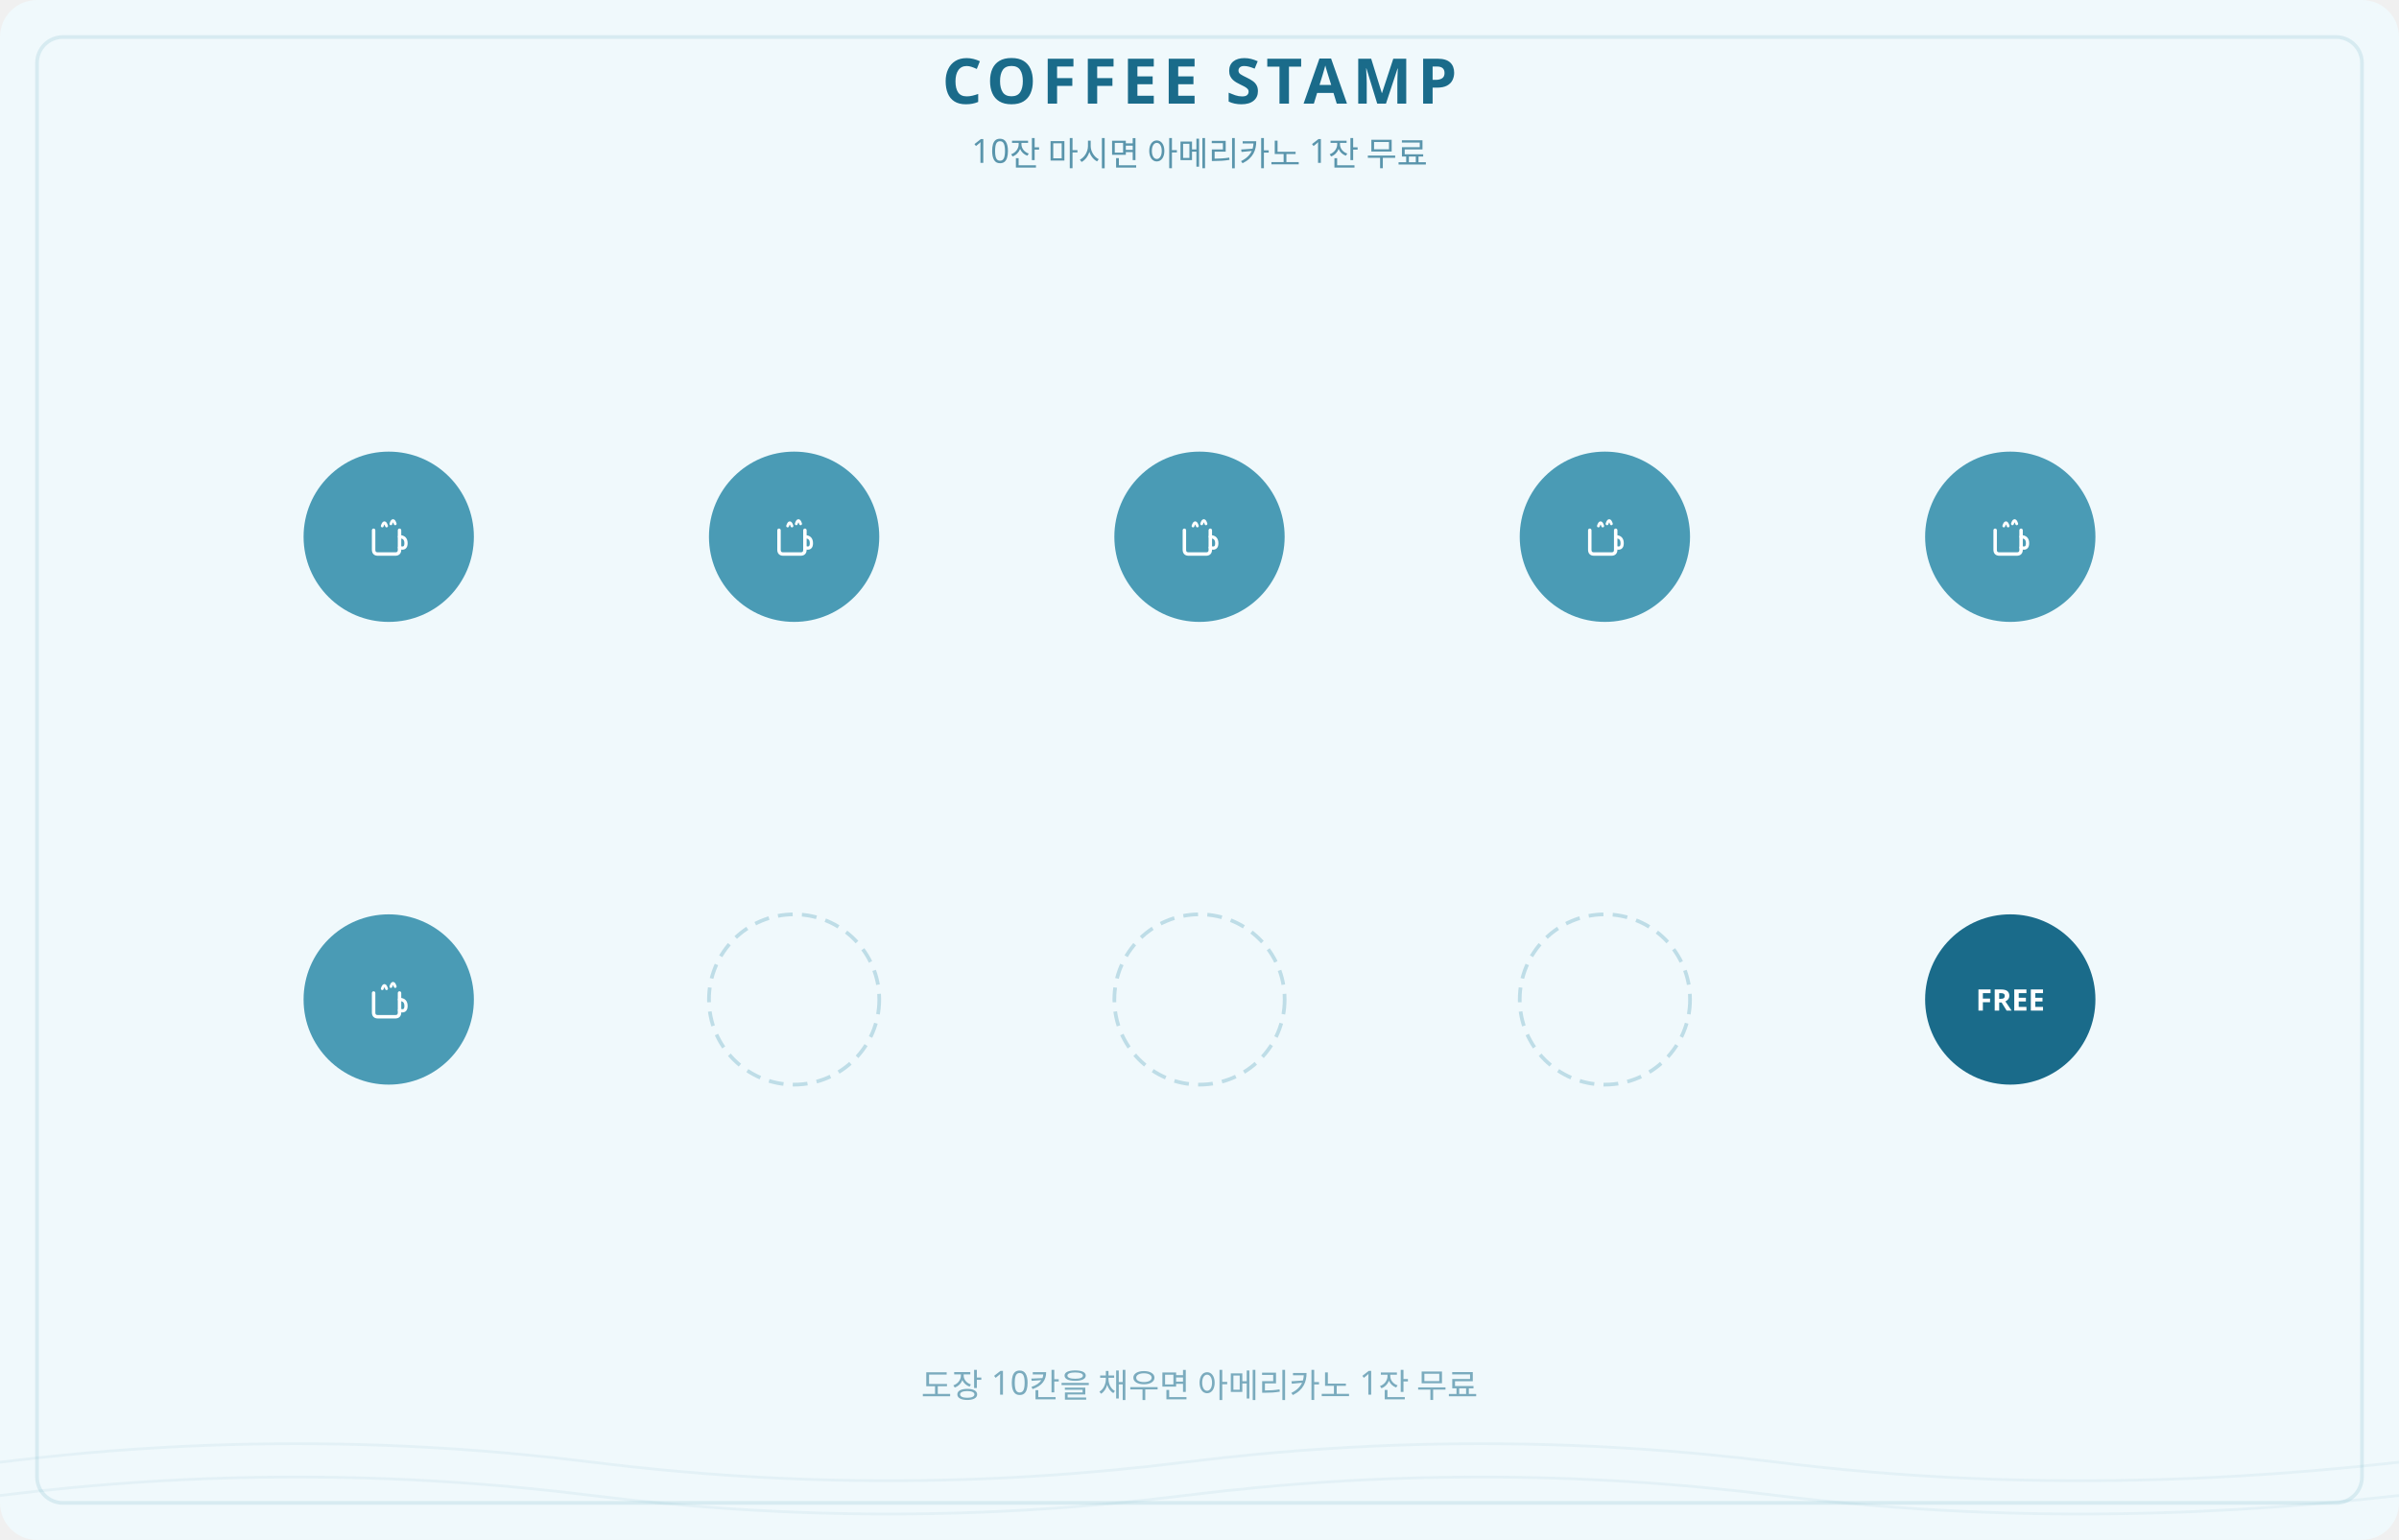
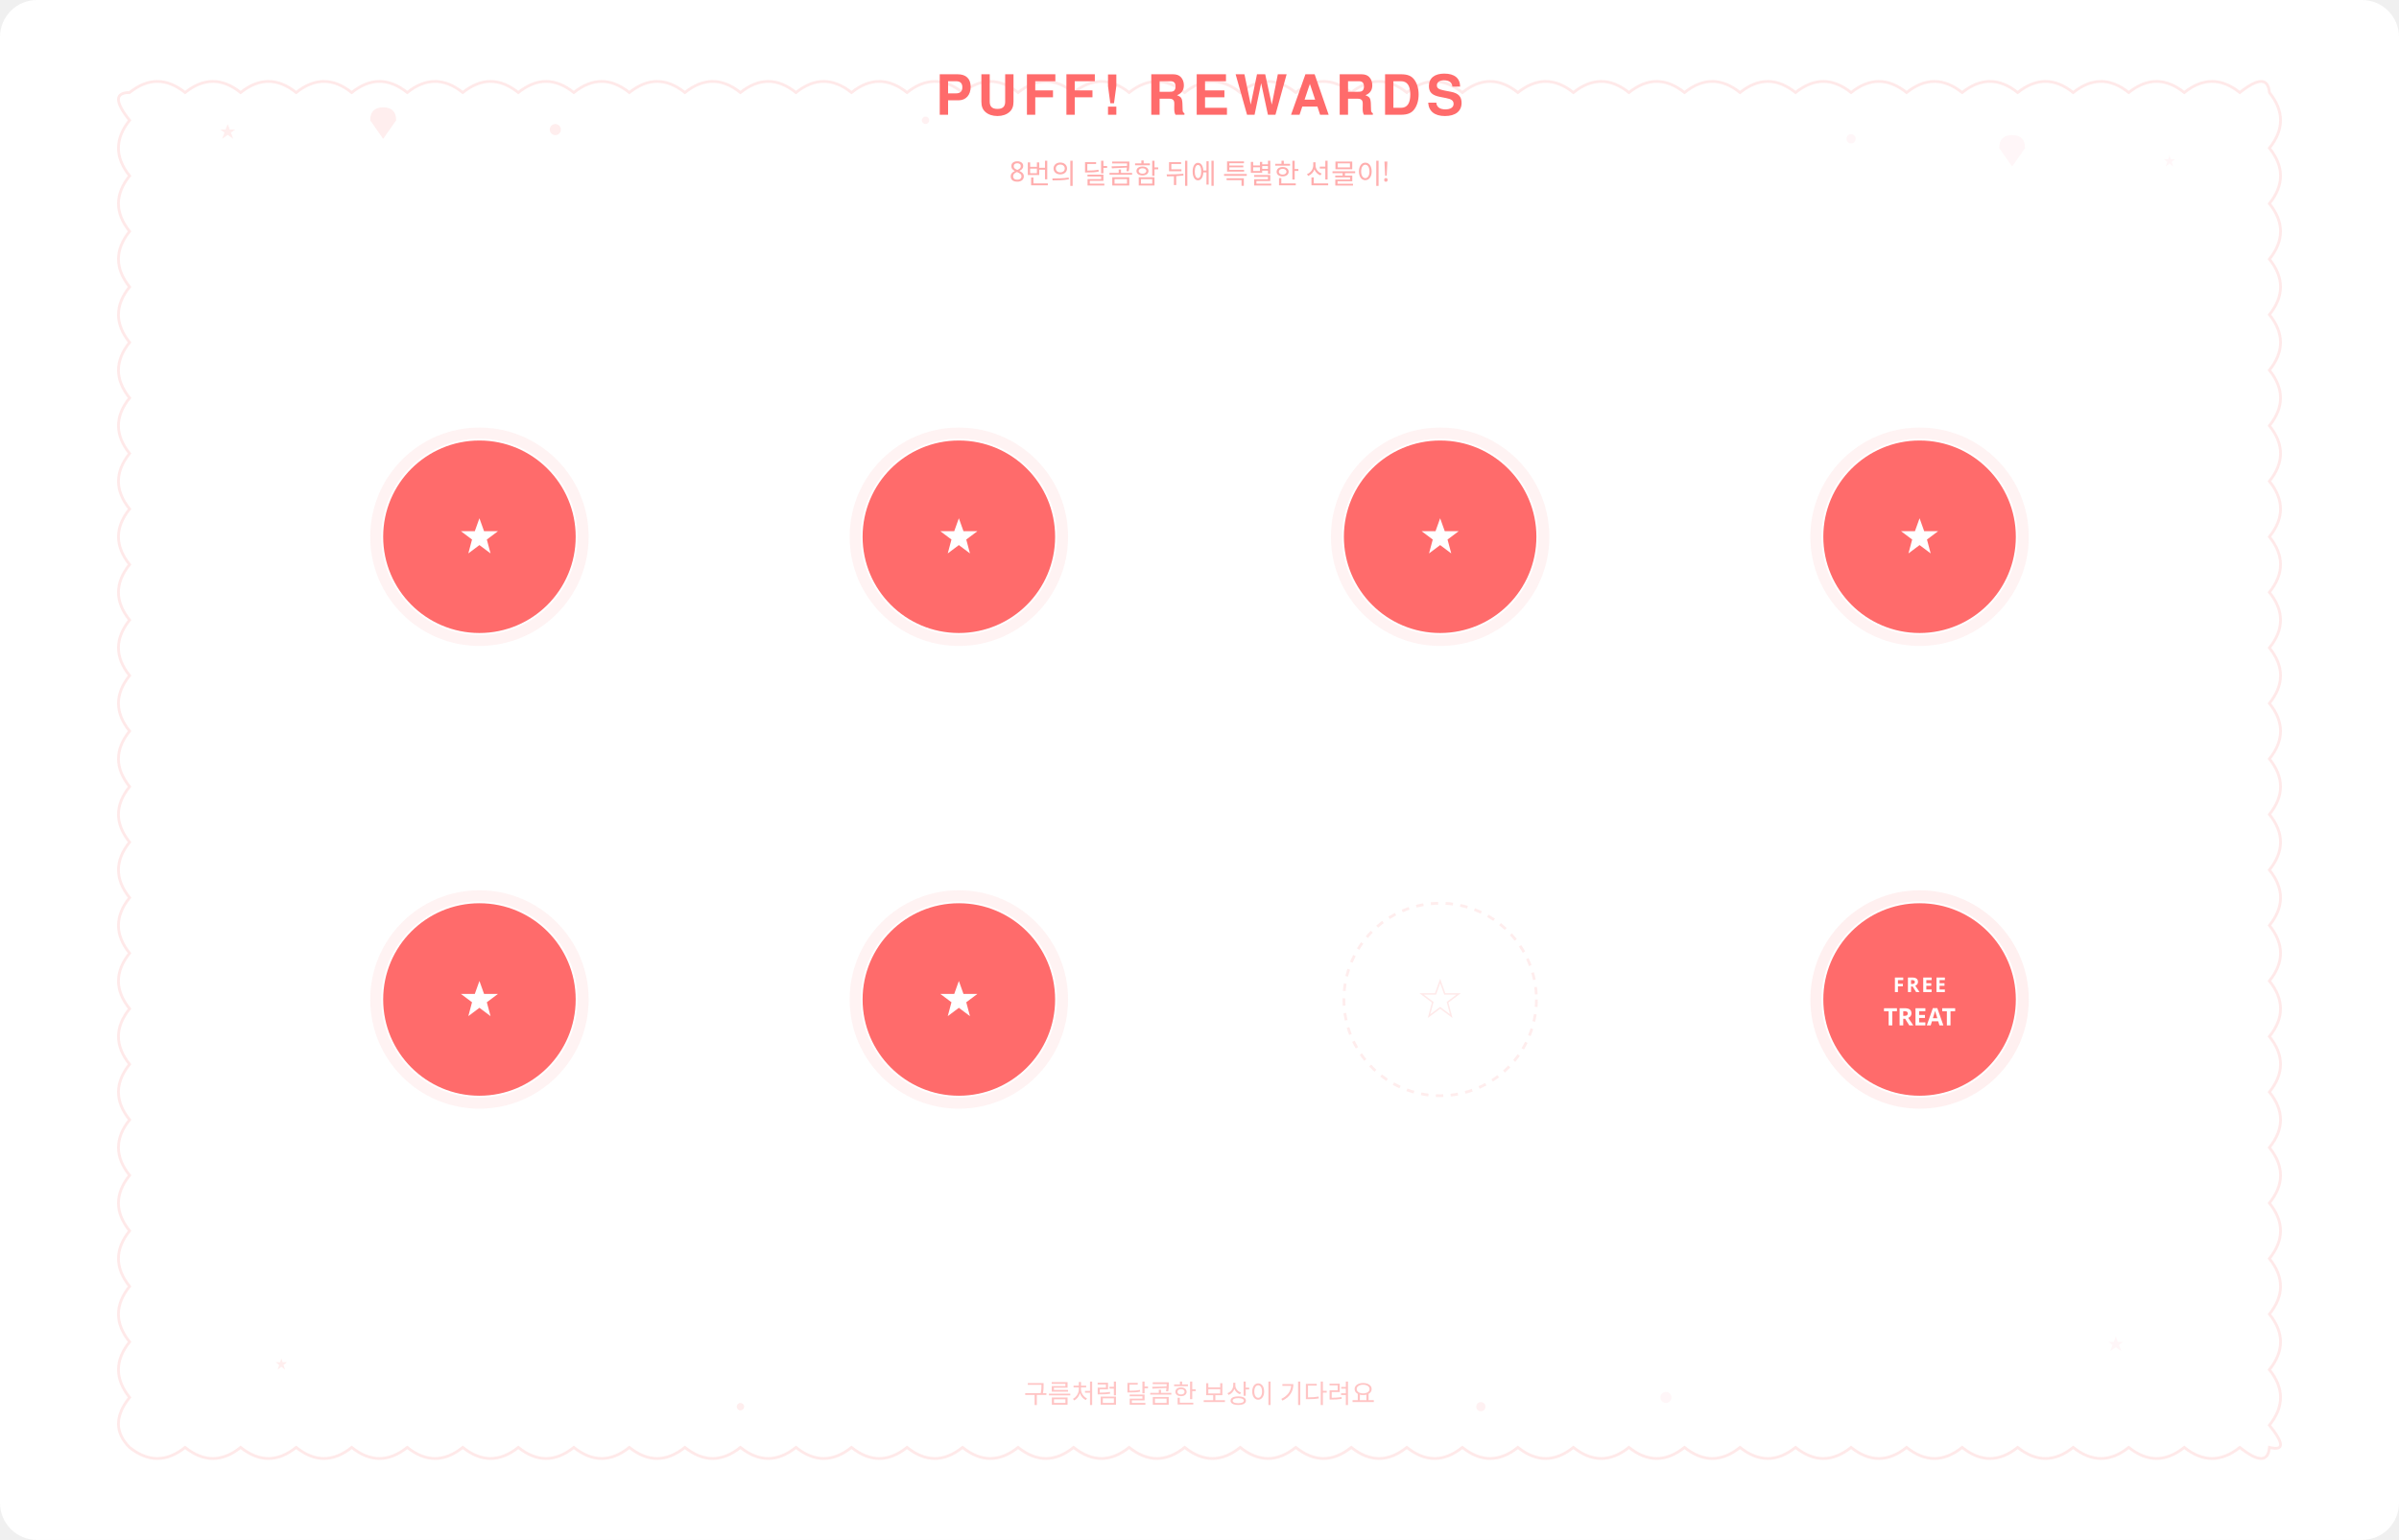
<svg xmlns="http://www.w3.org/2000/svg" viewBox="0 0 1296 832">
  <defs>
-     <symbol id="s" viewBox="0 0 24 24">
-       <path d="M5,9 L5,18 Q5,20 7,20 L15,20 Q17,20 17,18 L17,9" fill="none" stroke="white" stroke-width="1.6" stroke-linejoin="round" stroke-linecap="round" />
-       <path d="M17,12 Q20,12 20,15 Q20,18 17,17" fill="none" stroke="white" stroke-width="1.5" stroke-linecap="round" />
-       <path d="M9,7 Q10,4 11,7" fill="none" stroke="white" stroke-width="1.3" stroke-linecap="round" />
-       <path d="M13,6 Q14,3 15,6" fill="none" stroke="white" stroke-width="1.3" stroke-linecap="round" />
+     <symbol id="star5" viewBox="0 0 28 28">
+       <path d="M14,4 L16.5,11 L24,11 L18,15.5 L20,23 L14,18.5 L8,23 L10,15.5 L4,11 L11.5,11Z" fill="white" />
    </symbol>
+     <symbol id="star5g" viewBox="0 0 28 28">
+       <path d="M14,4 L16.5,11 L24,11 L18,15.5 L20,23 L14,18.5 L8,23 L10,15.5 L4,11 L11.5,11Z" fill="none" stroke="#FF6B6B" stroke-width="0.8" opacity="0.15" />
+     </symbol>
+     <filter id="glow5">
+       <feGaussianBlur stdDeviation="3" result="blur" />
+       <feMerge>
+         <feMergeNode in="blur" />
+         <feMergeNode in="SourceGraphic" />
+       </feMerge>
+     </filter>
  </defs>
-   <rect width="1296" height="832" rx="20" fill="#F0F9FC" />
-   <rect x="20" y="20" width="1256" height="792" rx="14" fill="none" stroke="#4A9BB5" stroke-opacity="0.15" stroke-width="2" />
-   <g fill="none" stroke="#4A9BB5" stroke-width="1.5" opacity="0.08">
-     <path d="M0,790 Q160,770 320,790 T640,790 T960,790 T1296,790" />
-     <path d="M0,808 Q160,788 320,808 T640,808 T960,808 T1296,808" />
+   <rect width="1296" height="832" rx="20" fill="#FFFFFF" />
+   <path d="M70,50 Q85,38 100,50 Q115,38 130,50 Q145,38 160,50 Q175,38 190,50 Q205,38 220,50 Q235,38 250,50 Q265,38 280,50 Q295,38 310,50 Q325,38 340,50 Q355,38 370,50 Q385,38 400,50 Q415,38 430,50 Q445,38 460,50 Q475,38 490,50 Q505,38 520,50 Q535,38 550,50 Q565,38 580,50 Q595,38 610,50 Q625,38 640,50 Q655,38 670,50 Q685,38 700,50 Q715,38 730,50 Q745,38 760,50 Q775,38 790,50 Q805,38 820,50 Q835,38 850,50 Q865,38 880,50 Q895,38 910,50 Q925,38 940,50 Q955,38 970,50 Q985,38 1000,50 Q1015,38 1030,50 Q1045,38 1060,50 Q1075,38 1090,50 Q1105,38 1120,50 Q1135,38 1150,50 Q1165,38 1180,50 Q1195,38 1210,50 Q1225,38 1226,50         L1226,50 Q1238,65 1226,80 Q1238,95 1226,110 Q1238,125 1226,140 Q1238,155 1226,170 Q1238,185 1226,200 Q1238,215 1226,230 Q1238,245 1226,260 Q1238,275 1226,290 Q1238,305 1226,320 Q1238,335 1226,350 Q1238,365 1226,380 Q1238,395 1226,410 Q1238,425 1226,440 Q1238,455 1226,470 Q1238,485 1226,500 Q1238,515 1226,530 Q1238,545 1226,560 Q1238,575 1226,590 Q1238,605 1226,620 Q1238,635 1226,650 Q1238,665 1226,680 Q1238,695 1226,710 Q1238,725 1226,740 Q1238,755 1226,770 Q1238,785 1226,782         Q1225,794 1210,782 Q1195,794 1180,782 Q1165,794 1150,782 Q1135,794 1120,782 Q1105,794 1090,782 Q1075,794 1060,782 Q1045,794 1030,782 Q1015,794 1000,782 Q985,794 970,782 Q955,794 940,782 Q925,794 910,782 Q895,794 880,782 Q865,794 850,782 Q835,794 820,782 Q805,794 790,782 Q775,794 760,782 Q745,794 730,782 Q715,794 700,782 Q685,794 670,782 Q655,794 640,782 Q625,794 610,782 Q595,794 580,782 Q565,794 550,782 Q535,794 520,782 Q505,794 490,782 Q475,794 460,782 Q445,794 430,782 Q415,794 400,782 Q385,794 370,782 Q355,794 340,782 Q325,794 310,782 Q295,794 280,782 Q265,794 250,782 Q235,794 220,782 Q205,794 190,782 Q175,794 160,782 Q145,794 130,782 Q115,794 100,782 Q85,794 70,782         Q58,770 70,755 Q58,740 70,725 Q58,710 70,695 Q58,680 70,665 Q58,650 70,635 Q58,620 70,605 Q58,590 70,575 Q58,560 70,545 Q58,530 70,515 Q58,500 70,485 Q58,470 70,455 Q58,440 70,425 Q58,410 70,395 Q58,380 70,365 Q58,350 70,335 Q58,320 70,305 Q58,290 70,275 Q58,260 70,245 Q58,230 70,215 Q58,200 70,185 Q58,170 70,155 Q58,140 70,125 Q58,110 70,95 Q58,80 70,65 Q58,50 70,50 Z" fill="none" stroke="#FF6B6B" stroke-opacity="0.15" stroke-width="1.5" />
+   <g opacity="0.12">
+     <path d="M120,75 l3,-8 3,8 -7,-5 8,0Z" fill="#FF6B6B" />
+     <path d="M1170,90 l2,-6 2,6 -5,-4 6,0Z" fill="#FFB6C1" />
+     <path d="M150,740 l2,-6 2,6 -5,-4 6,0Z" fill="#FF6B6B" />
+     <path d="M1140,730 l3,-8 3,8 -7,-5 8,0Z" fill="#FFB6C1" />
+     <path d="M200,65 Q200,58 207,58 Q214,58 214,65 L207,75 L200,65Z" fill="#FF6B6B" />
+     <path d="M1080,80 Q1080,73 1087,73 Q1094,73 1094,80 L1087,90 L1080,80Z" fill="#FFB6C1" />
+     <circle cx="300" cy="70" r="3" fill="#FF6B6B" />
+     <circle cx="1000" cy="75" r="2.5" fill="#FFB6C1" />
+     <circle cx="400" cy="760" r="2" fill="#FF6B6B" />
+     <circle cx="900" cy="755" r="3" fill="#FFB6C1" />
+     <circle cx="500" cy="65" r="2" fill="#FF8C94" />
+     <circle cx="800" cy="760" r="2.5" fill="#FF8C94" />
  </g>
-   <text x="648" y="56" text-anchor="middle" fill="#1A6B8A" font-family="sans-serif" font-size="34" font-weight="700" letter-spacing="3">COFFEE STAMP</text>
-   <text x="648" y="88" text-anchor="middle" fill="#1A6B8A" font-family="sans-serif" font-size="18" opacity="0.7">10잔 마시면 아메리카노 1잔 무료</text>
-   <circle cx="210" cy="290" r="46" fill="#4A9BB5" />
-   <use href="#s" x="196" y="276" width="28" height="28" />
-   <circle cx="429" cy="290" r="46" fill="#4A9BB5" />
-   <use href="#s" x="415" y="276" width="28" height="28" />
-   <circle cx="648" cy="290" r="46" fill="#4A9BB5" />
-   <use href="#s" x="634" y="276" width="28" height="28" />
-   <circle cx="867" cy="290" r="46" fill="#4A9BB5" />
-   <use href="#s" x="853" y="276" width="28" height="28" />
-   <circle cx="1086" cy="290" r="46" fill="#4A9BB5" />
-   <use href="#s" x="1072" y="276" width="28" height="28" />
-   <circle cx="210" cy="540" r="46" fill="#4A9BB5" />
-   <use href="#s" x="196" y="526" width="28" height="28" />
-   <circle cx="429" cy="540" r="46" fill="none" stroke="#4A9BB5" stroke-opacity="0.3" stroke-width="2" stroke-dasharray="8 5" />
-   <circle cx="648" cy="540" r="46" fill="none" stroke="#4A9BB5" stroke-opacity="0.3" stroke-width="2" stroke-dasharray="8 5" />
-   <circle cx="867" cy="540" r="46" fill="none" stroke="#4A9BB5" stroke-opacity="0.3" stroke-width="2" stroke-dasharray="8 5" />
-   <circle cx="1086" cy="540" r="46" fill="#1A6B8A" />
-   <text x="1086" y="546" text-anchor="middle" fill="white" font-family="sans-serif" font-size="16" font-weight="700">FREE</text>
-   <text x="648" y="755" text-anchor="middle" fill="#1A6B8A" font-family="sans-serif" font-size="18" opacity="0.55">도장 10칸을 채우면 아메리카노 1잔 무료</text>
+   <text x="648" y="62" text-anchor="middle" fill="#FF6B6B" font-family="'Arial Black', 'Helvetica', sans-serif" font-size="30" font-weight="900" letter-spacing="3">PUFF! REWARDS</text>
+   <text x="648" y="98" text-anchor="middle" fill="#FF6B6B" font-family="sans-serif" font-size="15" opacity="0.55">8번의 달콤함 뒤에 특별한 선물이!</text>
+   <circle cx="259" cy="290" r="58" fill="none" stroke="white" stroke-width="0" opacity="0" />
+   <circle cx="259" cy="290" r="56" fill="none" stroke="#FF6B6B" stroke-opacity="0.08" stroke-width="6" />
+   <circle cx="259" cy="290" r="52" fill="#FF6B6B" />
+   <use href="#star5" x="245" y="276" width="28" height="28" />
+   <circle cx="518" cy="290" r="56" fill="none" stroke="#FF6B6B" stroke-opacity="0.08" stroke-width="6" />
+   <circle cx="518" cy="290" r="52" fill="#FF6B6B" />
+   <use href="#star5" x="504" y="276" width="28" height="28" />
+   <circle cx="778" cy="290" r="56" fill="none" stroke="#FF6B6B" stroke-opacity="0.08" stroke-width="6" />
+   <circle cx="778" cy="290" r="52" fill="#FF6B6B" />
+   <use href="#star5" x="764" y="276" width="28" height="28" />
+   <circle cx="1037" cy="290" r="56" fill="none" stroke="#FF6B6B" stroke-opacity="0.08" stroke-width="6" />
+   <circle cx="1037" cy="290" r="52" fill="#FF6B6B" />
+   <use href="#star5" x="1023" y="276" width="28" height="28" />
+   <circle cx="259" cy="540" r="56" fill="none" stroke="#FF6B6B" stroke-opacity="0.08" stroke-width="6" />
+   <circle cx="259" cy="540" r="52" fill="#FF6B6B" />
+   <use href="#star5" x="245" y="526" width="28" height="28" />
+   <circle cx="518" cy="540" r="56" fill="none" stroke="#FF6B6B" stroke-opacity="0.08" stroke-width="6" />
+   <circle cx="518" cy="540" r="52" fill="#FF6B6B" />
+   <use href="#star5" x="504" y="526" width="28" height="28" />
+   <circle cx="778" cy="540" r="52" fill="none" stroke="#FF6B6B" stroke-opacity="0.12" stroke-width="1.5" stroke-dasharray="4,4" />
+   <use href="#star5g" x="764" y="526" width="28" height="28" />
+   <circle cx="1037" cy="540" r="56" fill="none" stroke="#FF6B6B" stroke-opacity="0.1" stroke-width="6" />
+   <circle cx="1037" cy="540" r="52" fill="#FF6B6B" />
+   <text x="1037" y="536" text-anchor="middle" fill="white" font-family="sans-serif" font-size="11" font-weight="700" letter-spacing="1">FREE</text>
+   <text x="1037" y="554" text-anchor="middle" fill="white" font-family="sans-serif" font-size="13" font-weight="700">TREAT</text>
+   <text x="648" y="758" text-anchor="middle" fill="#FF6B6B" font-family="sans-serif" font-size="14" opacity="0.4">구름처럼 달콤한 보상이 기다려요</text>
</svg>
